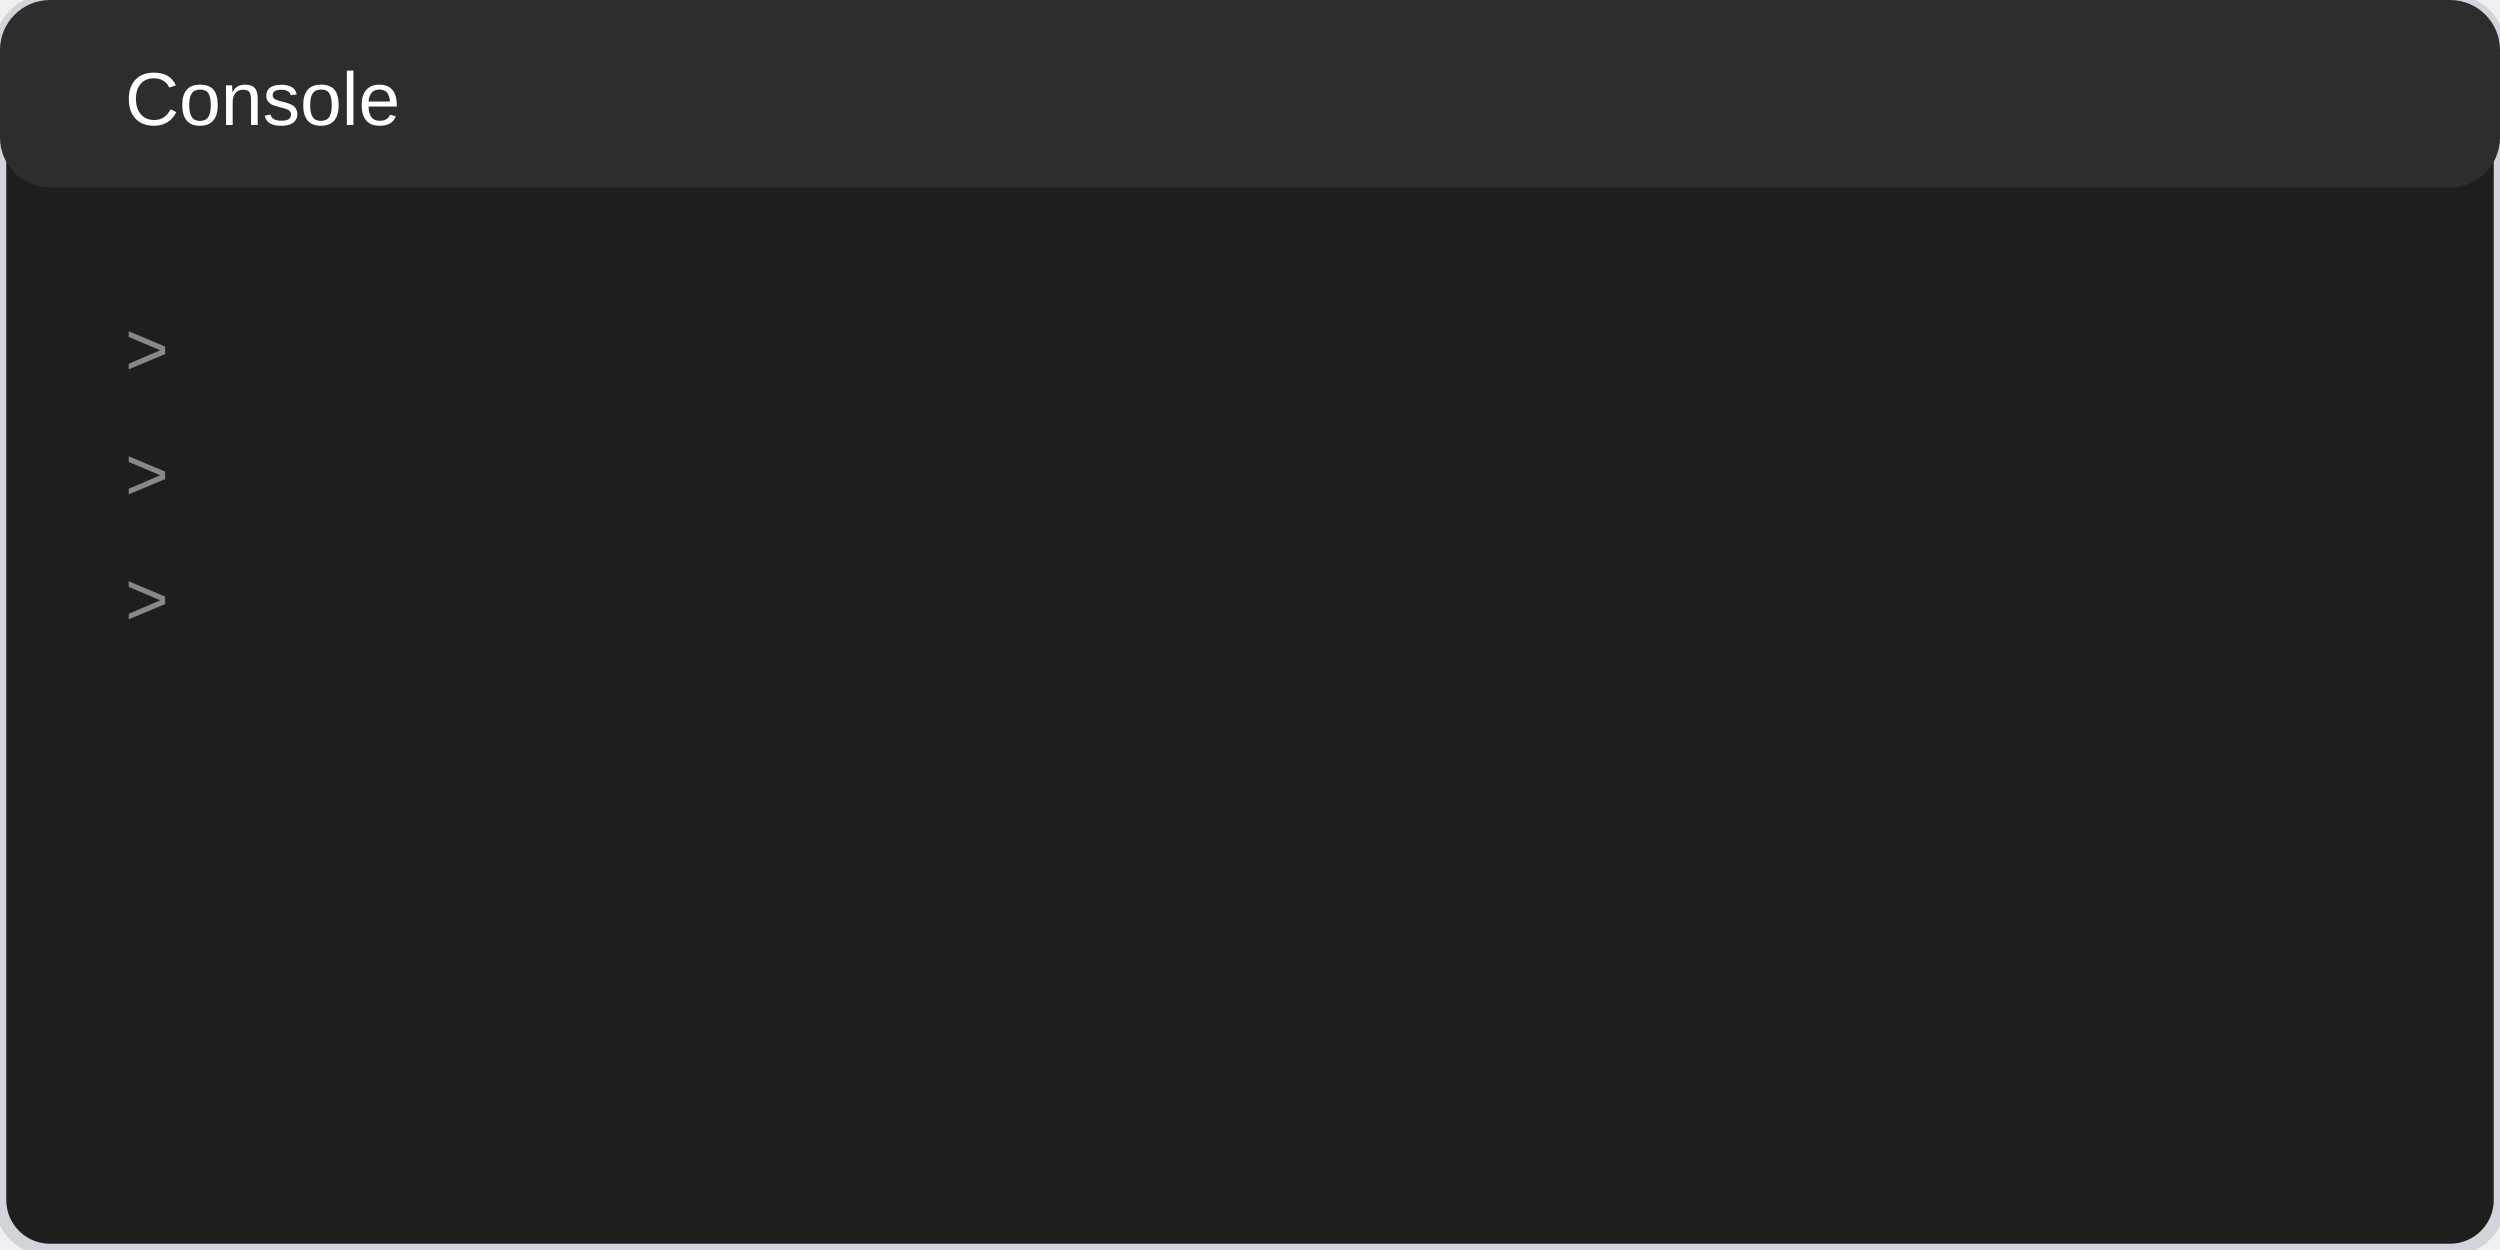
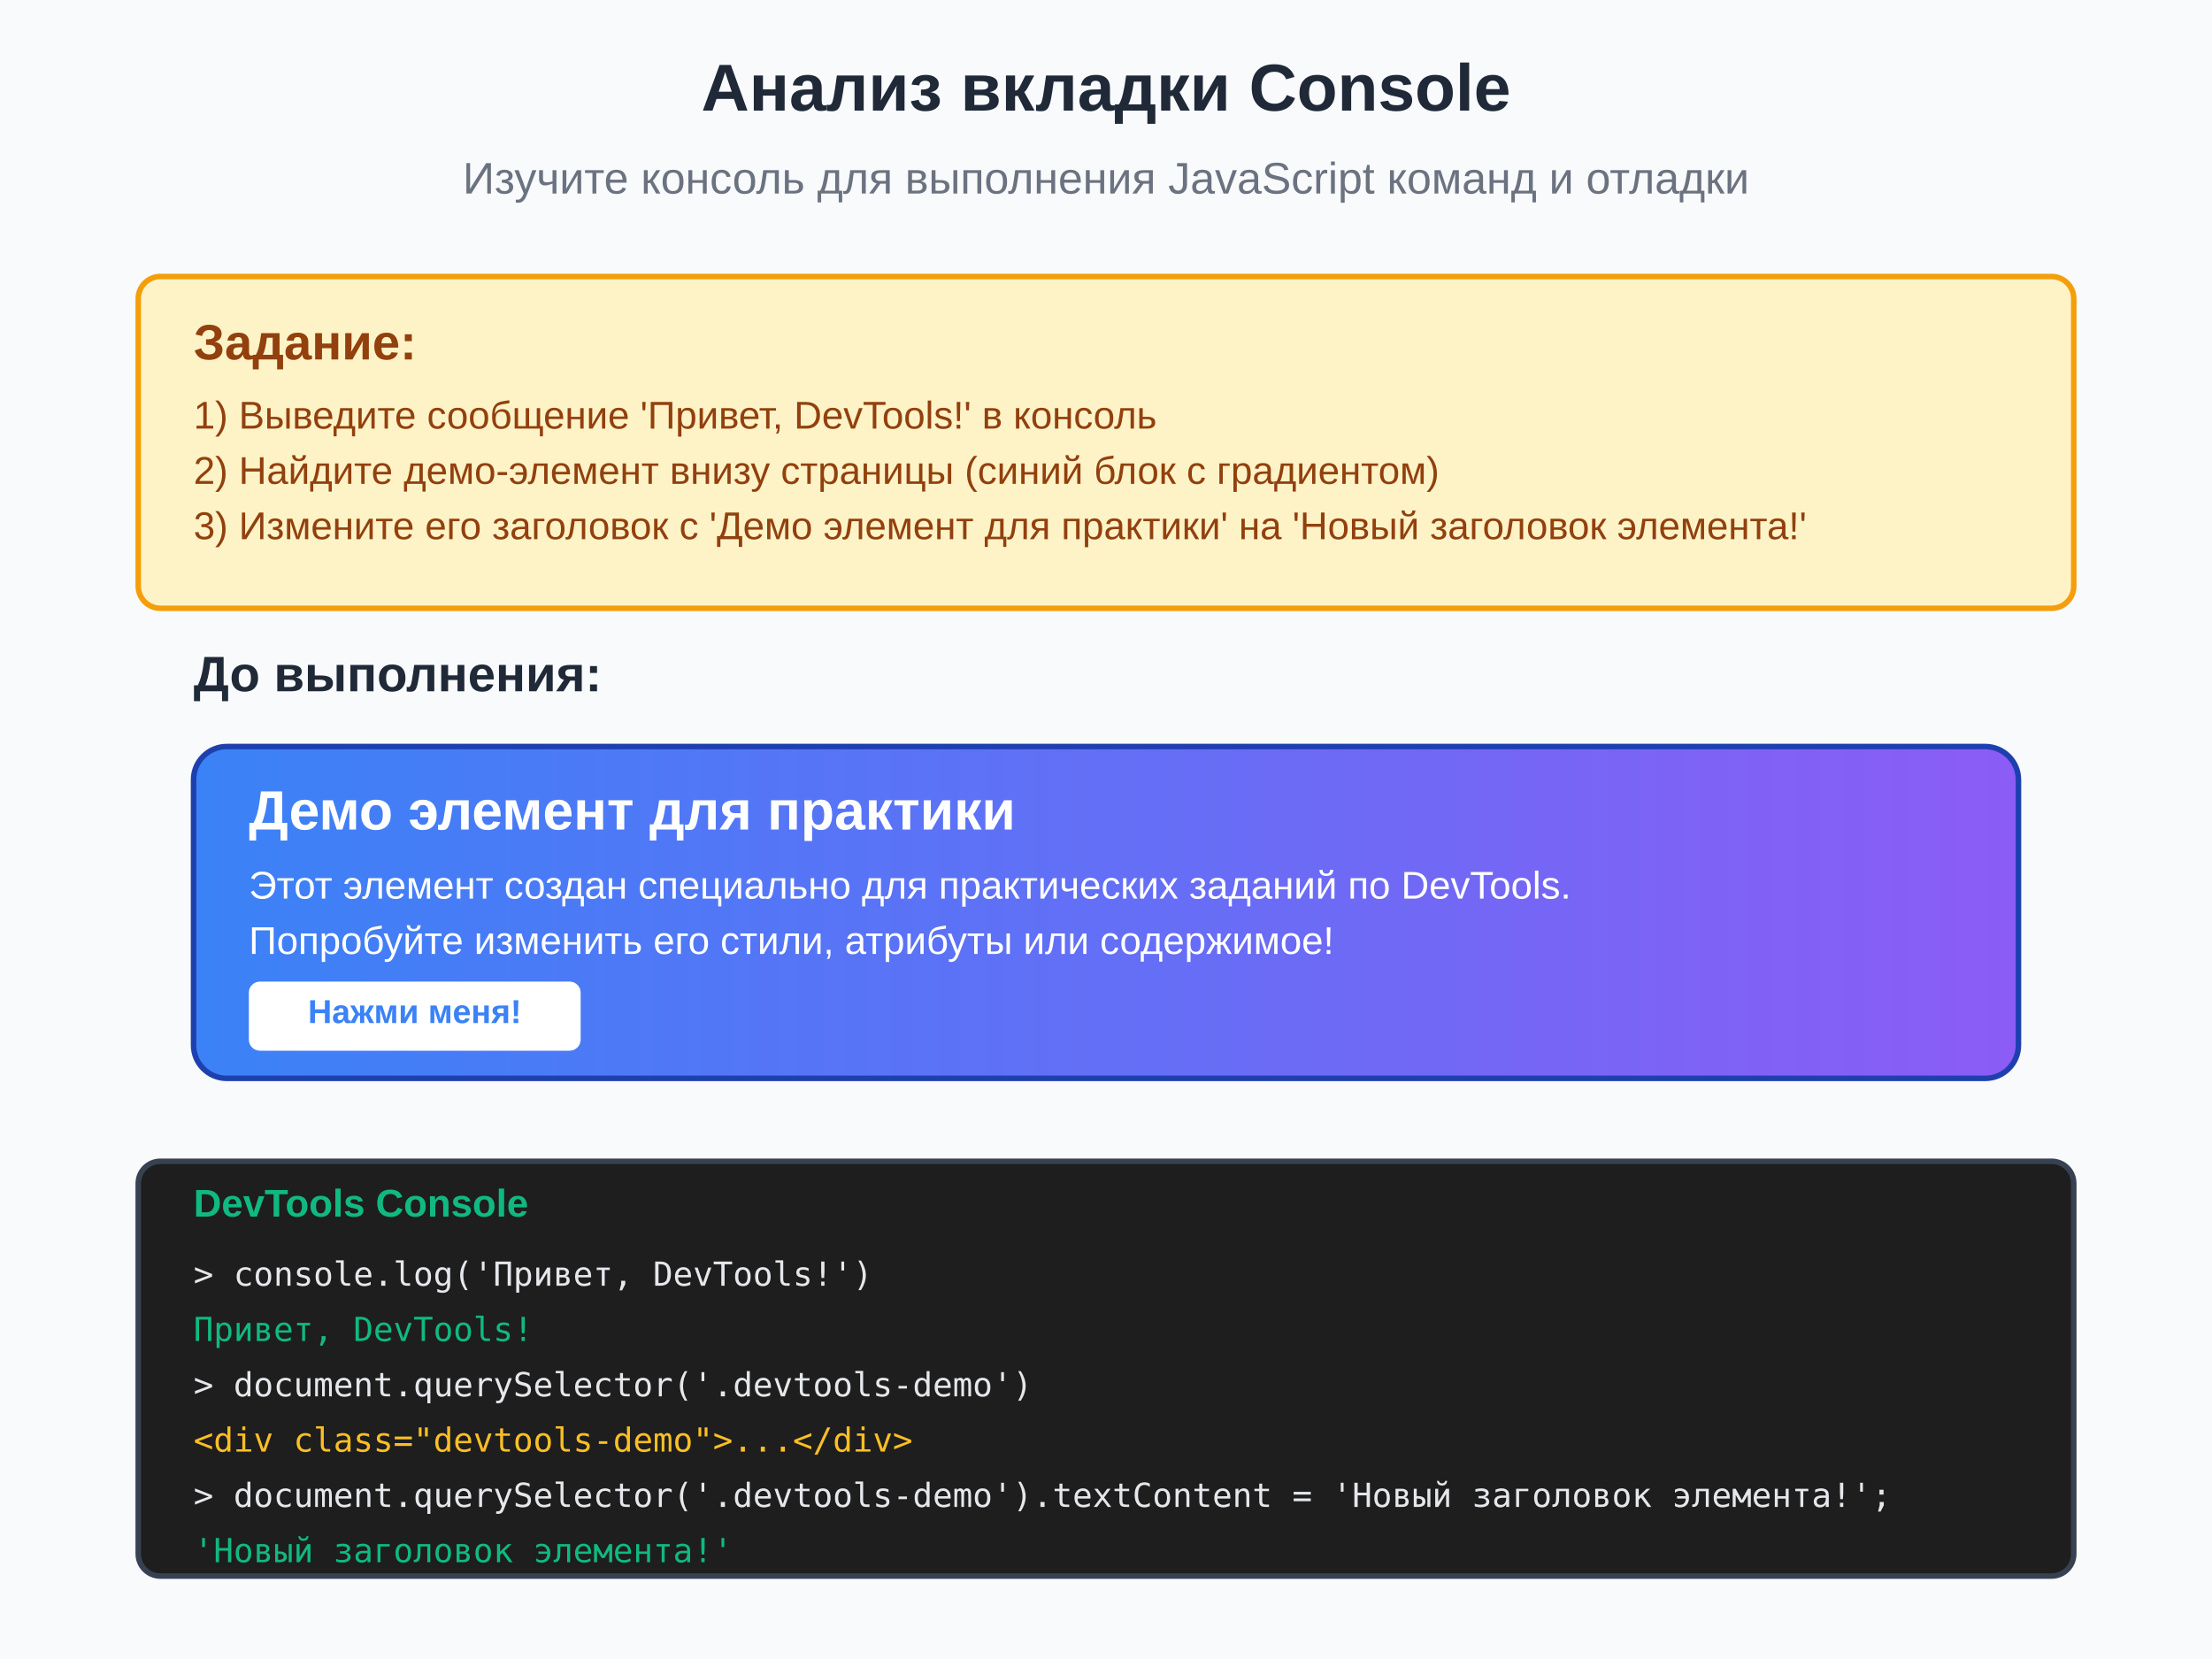
- <svg xmlns="http://www.w3.org/2000/svg" width="400" height="200">
-   <rect width="400" height="200" fill="#1e1e1e" stroke="#d1d5db" stroke-width="2" rx="8" />
-   <rect x="0" y="0" width="400" height="30" fill="#2d2d2d" rx="8" />
-   <text x="20" y="20" fill="#ffffff" font-family="Arial, sans-serif" font-size="12">Console</text>
-   <text x="20" y="60" fill="#888888" font-family="Arial, sans-serif" font-size="12">&gt;</text>
-   <text x="20" y="80" fill="#888888" font-family="Arial, sans-serif" font-size="12">&gt;</text>
-   <text x="20" y="100" fill="#888888" font-family="Arial, sans-serif" font-size="12">&gt;</text>
+ <svg xmlns="http://www.w3.org/2000/svg" width="800" height="600" viewBox="0 0 800 600">
+   <rect width="800" height="600" fill="#f8fafc" />
+   <text x="400" y="40" text-anchor="middle" font-family="Arial, sans-serif" font-size="24" font-weight="bold" fill="#1f2937">
+     Анализ вкладки Console
+   </text>
+   <text x="400" y="70" text-anchor="middle" font-family="Arial, sans-serif" font-size="16" fill="#6b7280">
+     Изучите консоль для выполнения JavaScript команд и отладки
+   </text>
+   <rect x="50" y="100" width="700" height="120" fill="#fef3c7" stroke="#f59e0b" stroke-width="2" rx="8" />
+   <text x="70" y="130" font-family="Arial, sans-serif" font-size="18" font-weight="bold" fill="#92400e">
+     Задание:
+   </text>
+   <text x="70" y="155" font-family="Arial, sans-serif" font-size="14" fill="#92400e">
+     1) Выведите сообщение 'Привет, DevTools!' в консоль
+   </text>
+   <text x="70" y="175" font-family="Arial, sans-serif" font-size="14" fill="#92400e">
+     2) Найдите демо-элемент внизу страницы (синий блок с градиентом)
+   </text>
+   <text x="70" y="195" font-family="Arial, sans-serif" font-size="14" fill="#92400e">
+     3) Измените его заголовок с 'Демо элемент для практики' на 'Новый заголовок элемента!'
+   </text>
+   <text x="70" y="250" font-family="Arial, sans-serif" font-size="18" font-weight="bold" fill="#1f2937">
+     До выполнения:
+   </text>
+   <defs>
+     <linearGradient id="gradientBefore" x1="0%" y1="0%" x2="100%" y2="0%">
+       <stop offset="0%" style="stop-color:#3b82f6;stop-opacity:1" />
+       <stop offset="100%" style="stop-color:#8b5cf6;stop-opacity:1" />
+     </linearGradient>
+   </defs>
+   <rect x="70" y="270" width="660" height="120" fill="url(#gradientBefore)" rx="12" stroke="#1e40af" stroke-width="2" />
+   <text x="90" y="300" font-family="Arial, sans-serif" font-size="20" font-weight="bold" fill="white">
+     Демо элемент для практики
+   </text>
+   <text x="90" y="325" font-family="Arial, sans-serif" font-size="14" fill="white">
+     Этот элемент создан специально для практических заданий по DevTools.
+   </text>
+   <text x="90" y="345" font-family="Arial, sans-serif" font-size="14" fill="white">
+     Попробуйте изменить его стили, атрибуты или содержимое!
+   </text>
+   <rect x="90" y="355" width="120" height="25" fill="white" rx="4" />
+   <text x="150" y="370" text-anchor="middle" font-family="Arial, sans-serif" font-size="12" fill="#3b82f6" font-weight="bold">
+     Нажми меня!
+   </text>
+   <rect x="50" y="420" width="700" height="150" fill="#1e1e1e" stroke="#374151" stroke-width="2" rx="8" />
+   <text x="70" y="440" font-family="Arial, sans-serif" font-size="14" font-weight="bold" fill="#10b981">
+     DevTools Console
+   </text>
+   <text x="70" y="465" font-family="monospace" font-size="12" fill="#e5e7eb">
+     &gt; console.log('Привет, DevTools!')
+   </text>
+   <text x="70" y="485" font-family="monospace" font-size="12" fill="#10b981">
+     Привет, DevTools!
+   </text>
+   <text x="70" y="505" font-family="monospace" font-size="12" fill="#e5e7eb">
+     &gt; document.querySelector('.devtools-demo')
+   </text>
+   <text x="70" y="525" font-family="monospace" font-size="12" fill="#fbbf24">
+     &lt;div class="devtools-demo"&gt;...&lt;/div&gt;
+   </text>
+   <text x="70" y="545" font-family="monospace" font-size="12" fill="#e5e7eb">
+     &gt; document.querySelector('.devtools-demo').textContent = 'Новый заголовок элемента!';
+   </text>
+   <text x="70" y="565" font-family="monospace" font-size="12" fill="#10b981">
+     'Новый заголовок элемента!'
+   </text>
</svg>
